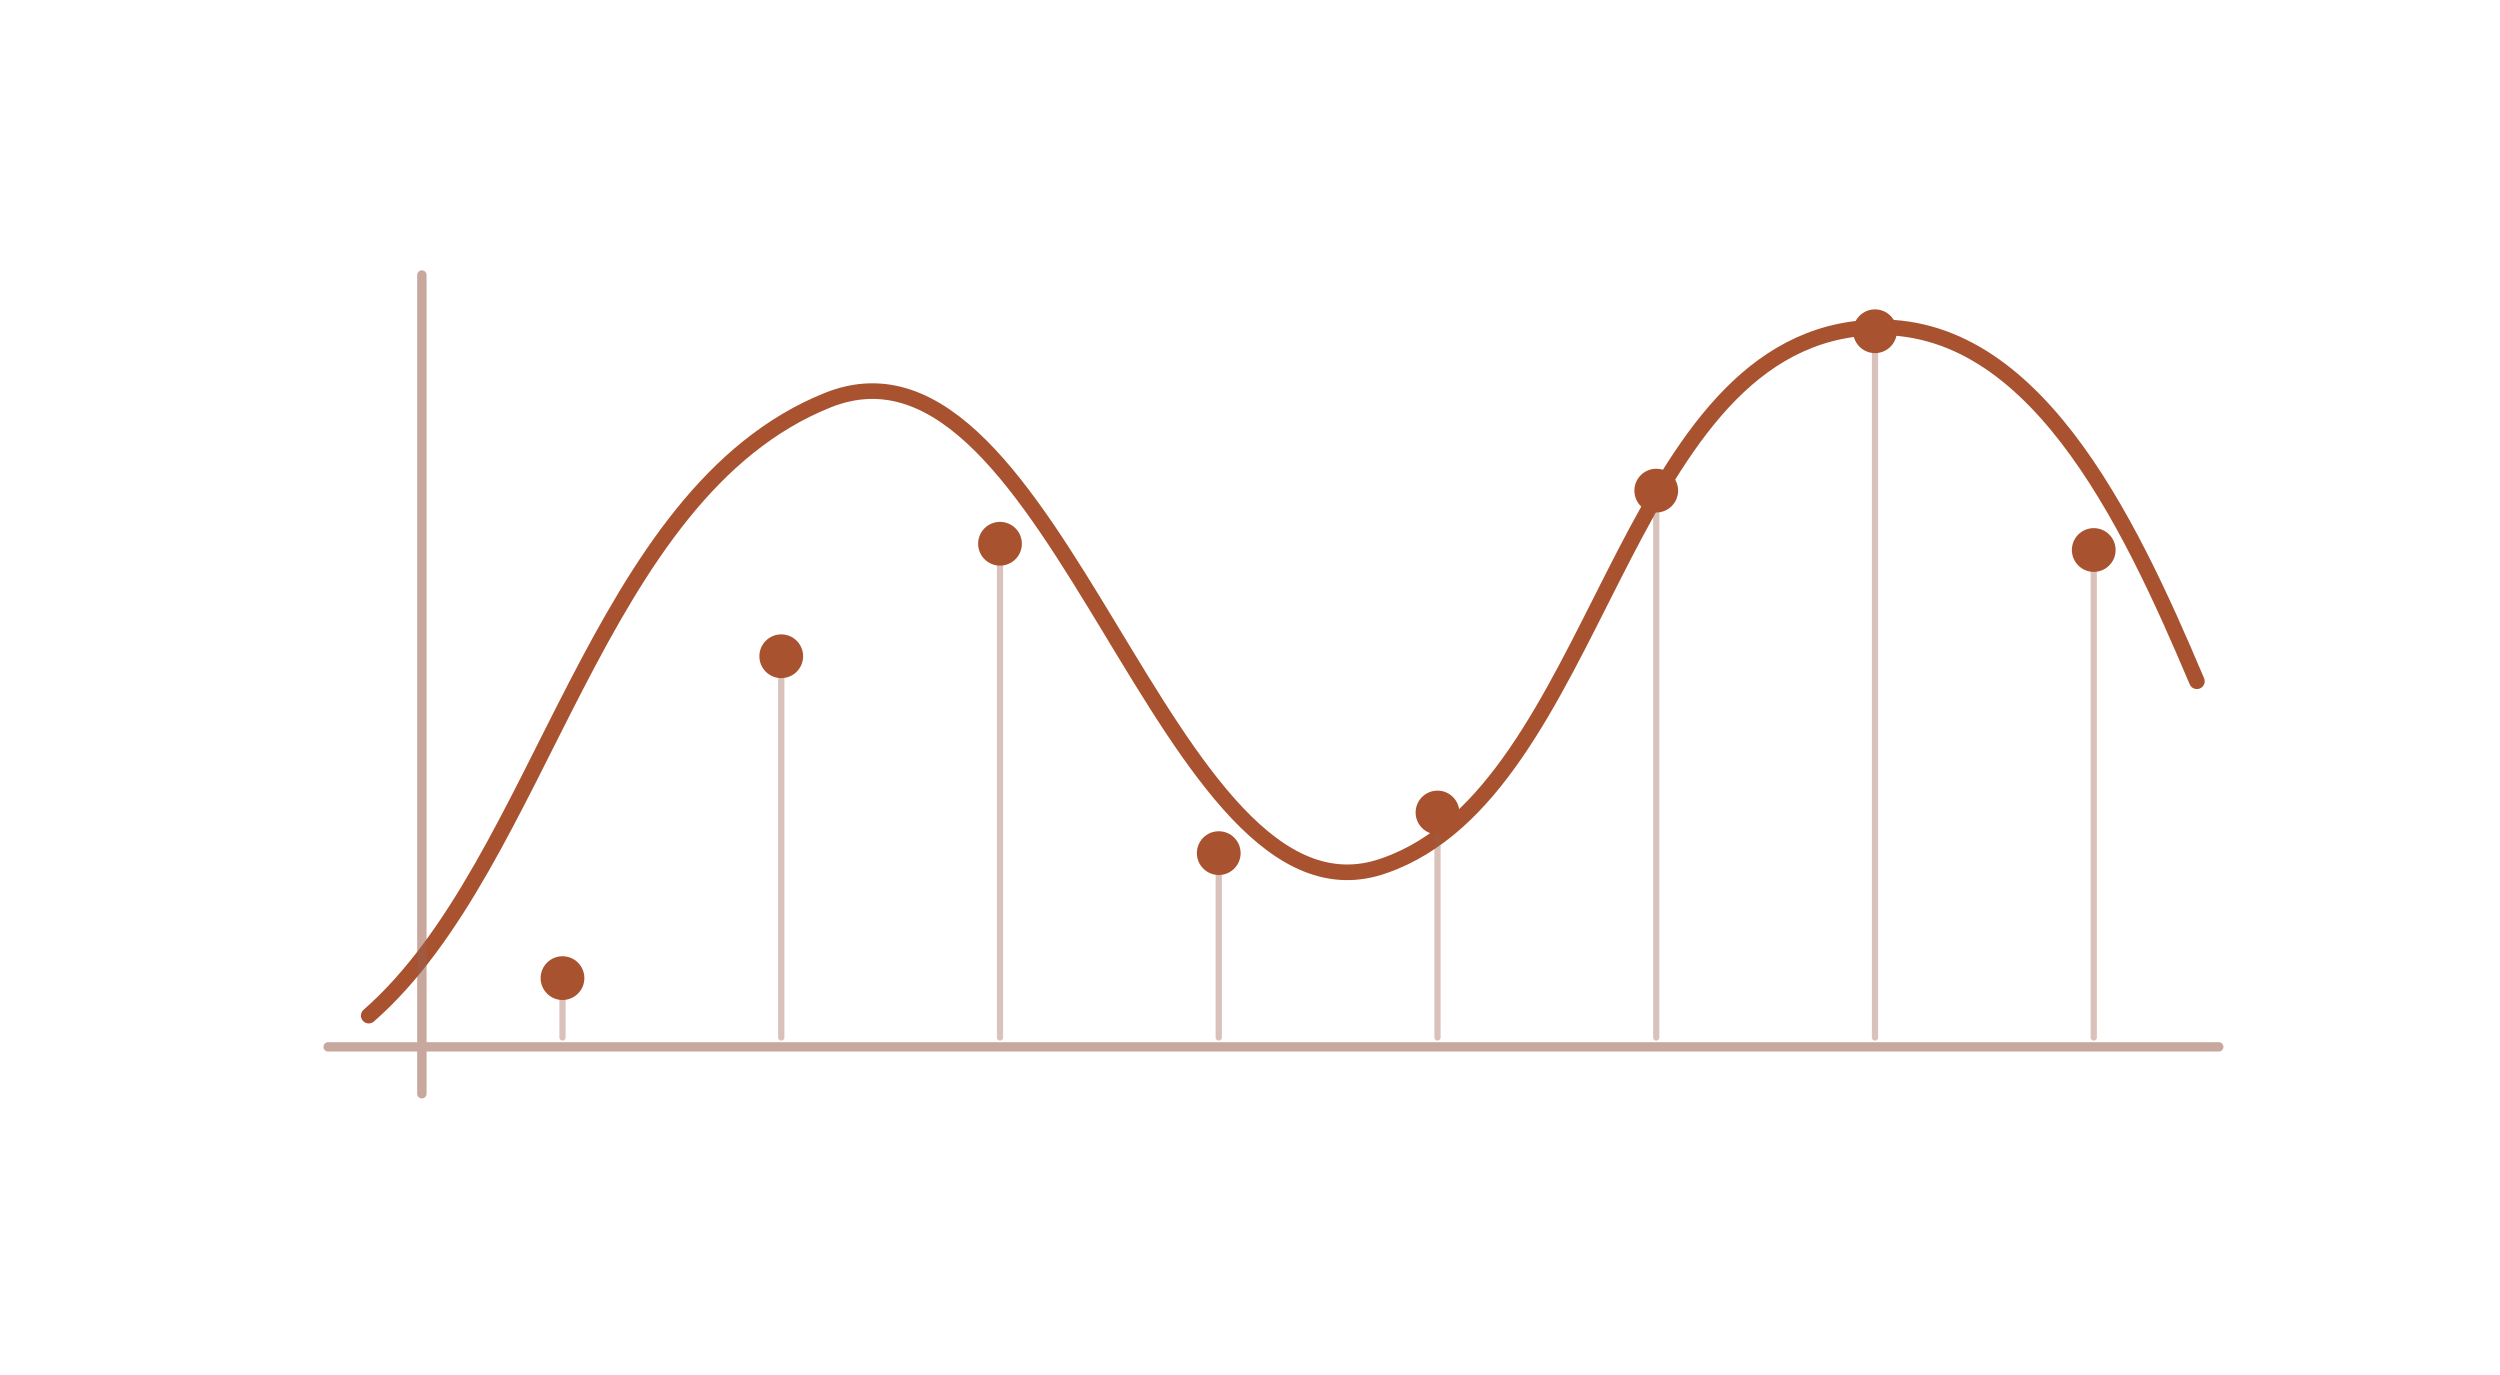
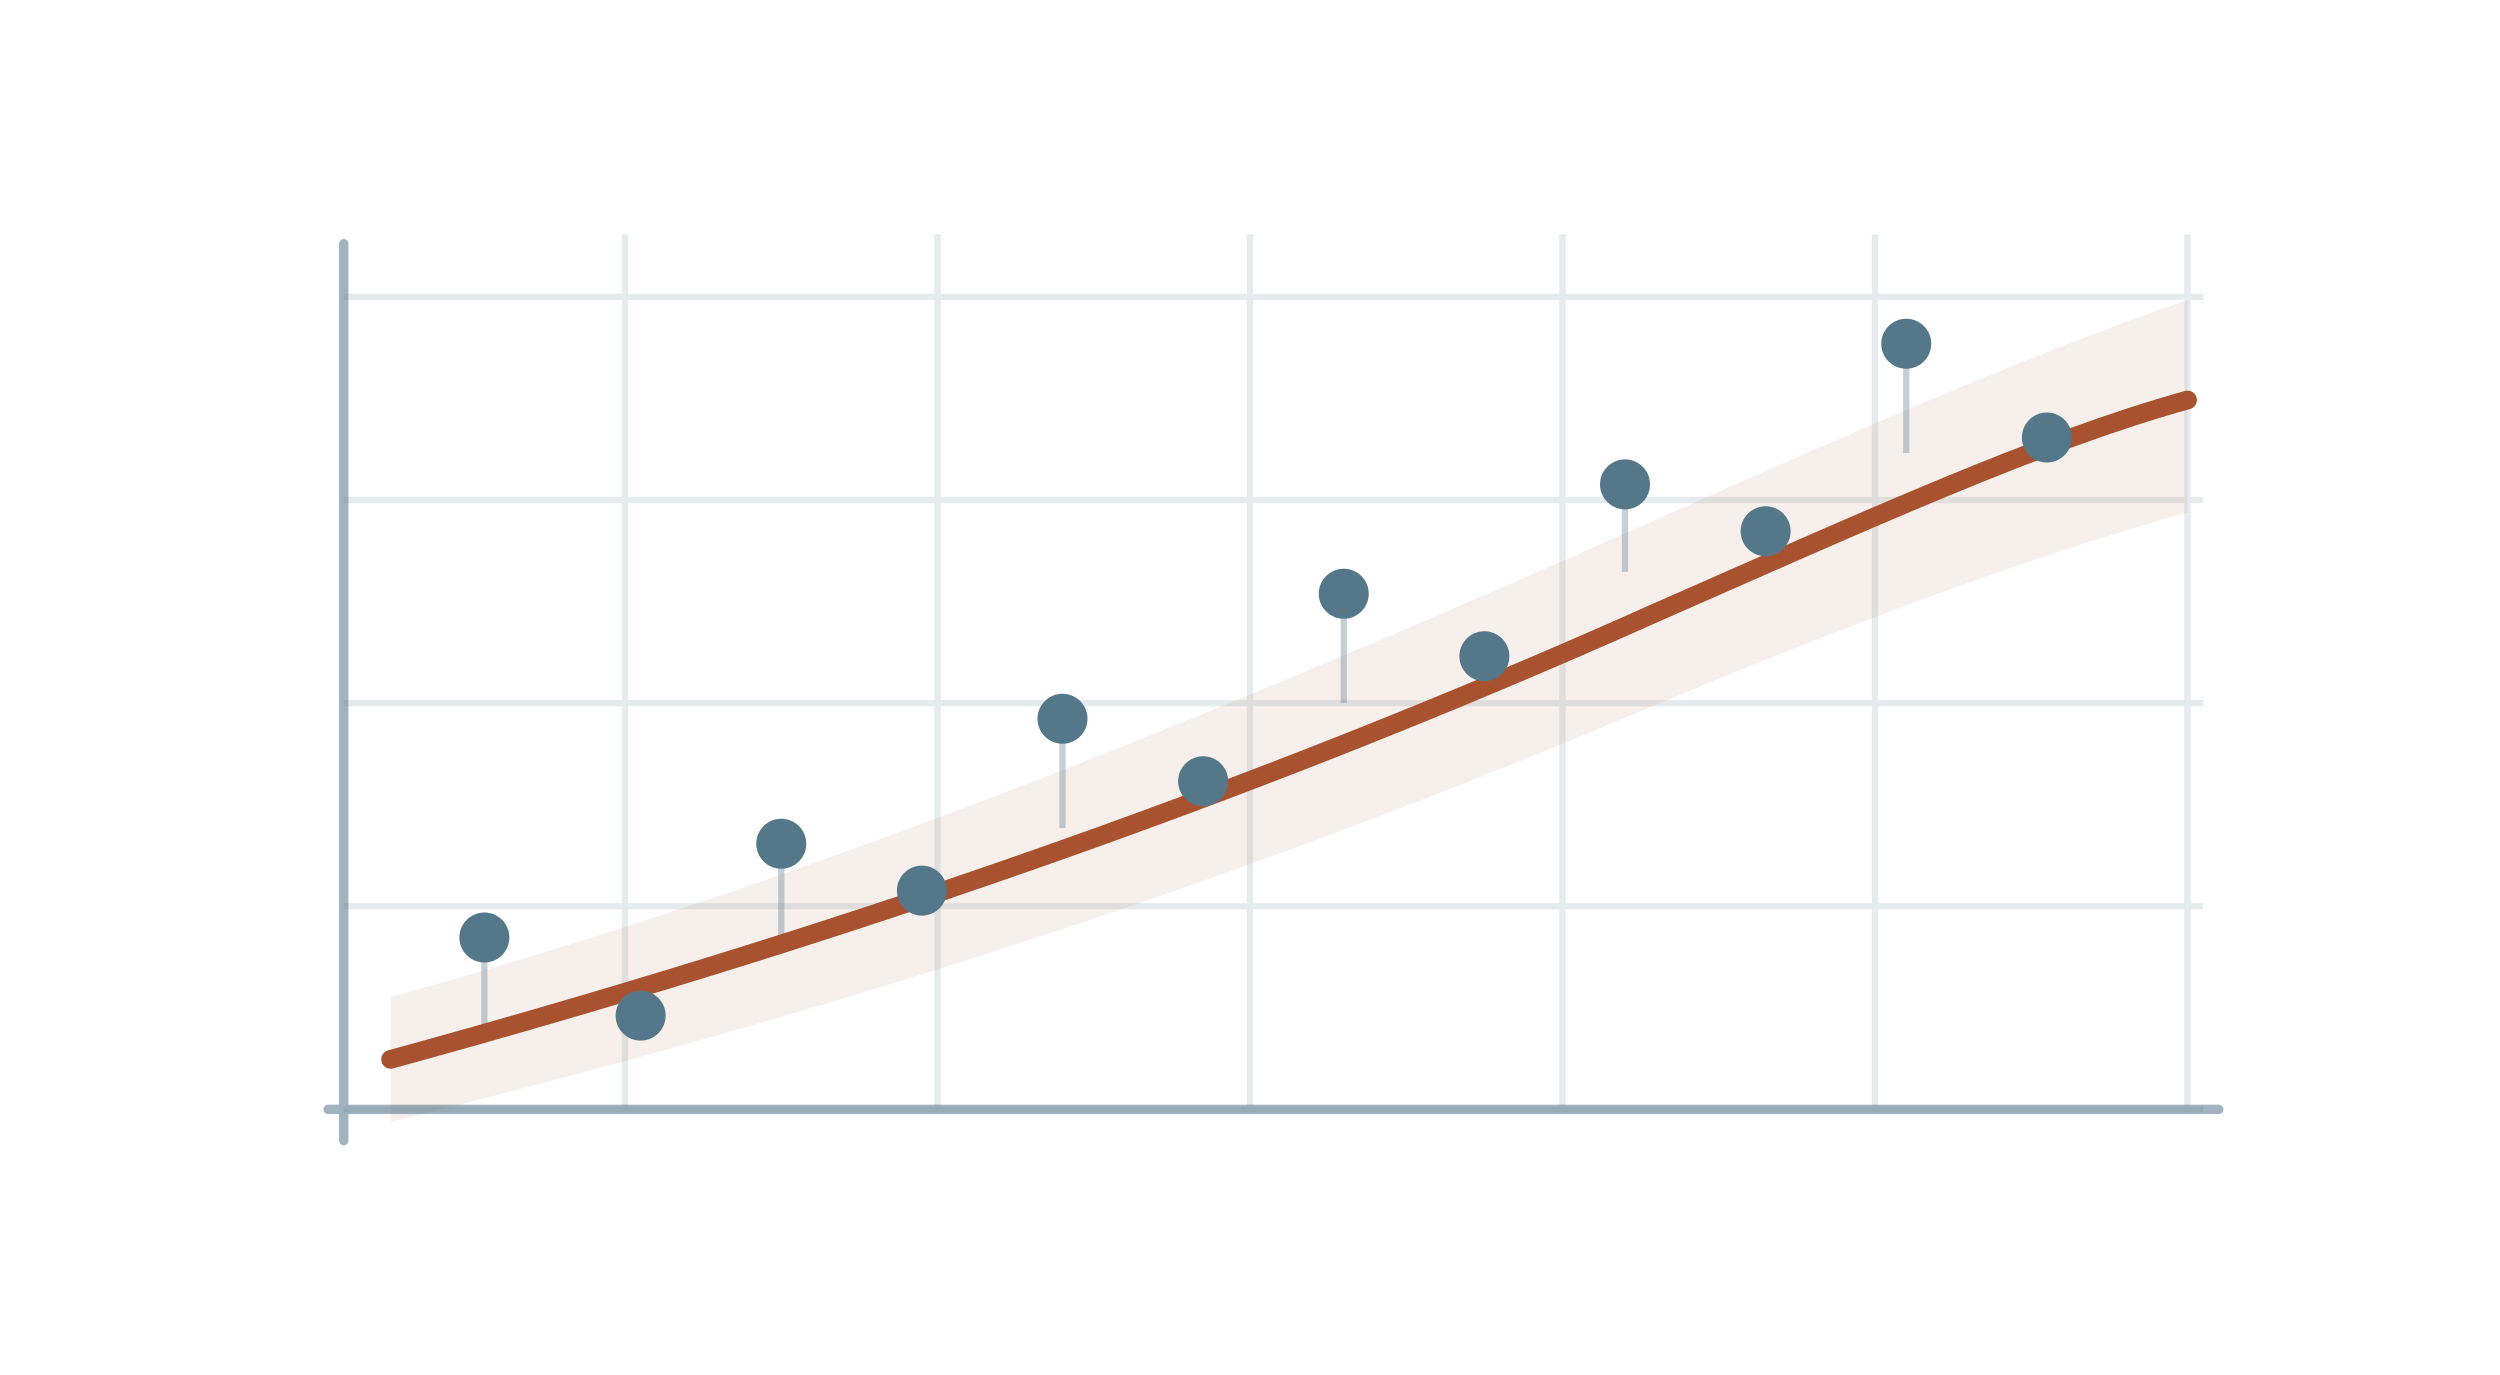
- <svg xmlns="http://www.w3.org/2000/svg" viewBox="0 0 800 440">
+ <svg xmlns="http://www.w3.org/2000/svg" viewBox="0 0 800 440" role="img" aria-labelledby="title desc">
  <rect width="800" height="440" fill="none" />
-   <g fill="none" stroke-linecap="round">
-     <path d="M118 325 C174 276 190 158 265 128 C338 99 373 302 443 277 C512 253 518 112 596 105 C650 100 681 166 703 218" stroke="#a8522f" stroke-width="5" />
-     <path d="M105 335 H710 M135 350 V88" stroke="#9a5f4d" stroke-width="3" opacity=".55" />
-     <path d="M180 313 L180 332 M250 210 L250 332 M320 174 L320 332 M390 273 L390 332 M460 260 L460 332 M530 157 L530 332 M600 106 L600 332 M670 176 L670 332" stroke="#9a5f4d" stroke-width="2" opacity=".38" />
+   <g fill="none" stroke="#55778a" stroke-width="2" opacity=".15">
+     <path d="M110 95H705M110 160H705M110 225H705M110 290H705M110 355H705" />
+     <path d="M200 75V355M300 75V355M400 75V355M500 75V355M600 75V355M700 75V355" />
  </g>
-   <g fill="#a8522f">
-     <circle cx="180" cy="313" r="7" />
-     <circle cx="250" cy="210" r="7" />
-     <circle cx="320" cy="174" r="7" />
-     <circle cx="390" cy="273" r="7" />
-     <circle cx="460" cy="260" r="7" />
-     <circle cx="530" cy="157" r="7" />
-     <circle cx="600" cy="106" r="7" />
-     <circle cx="670" cy="176" r="7" />
+   <path d="M125 319C260 282 396 226 535 164C600 135 656 111 700 96L700 164C646 179 586 202 524 228C387 286 255 327 125 359Z" fill="#a8522f" opacity=".09" />
+   <g stroke="#55778a" stroke-width="2" opacity=".35">
+     <path d="M155 330V300" />
+     <path d="M205 315V325" />
+     <path d="M250 300V270" />
+     <path d="M295 283V285" />
+     <path d="M340 265V230" />
+     <path d="M385 245V250" />
+     <path d="M430 225V190" />
+     <path d="M475 205V210" />
+     <path d="M520 183V155" />
+     <path d="M565 163V170" />
+     <path d="M610 145V110" />
+     <path d="M655 135V140" />
  </g>
+   <path d="M125 339C260 302 396 256 530 196C596 167 653 141 700 128" fill="none" stroke="#a8522f" stroke-width="6" stroke-linecap="round" />
+   <g fill="#55778a">
+     <circle cx="155" cy="300" r="8" />
+     <circle cx="205" cy="325" r="8" />
+     <circle cx="250" cy="270" r="8" />
+     <circle cx="295" cy="285" r="8" />
+     <circle cx="340" cy="230" r="8" />
+     <circle cx="385" cy="250" r="8" />
+     <circle cx="430" cy="190" r="8" />
+     <circle cx="475" cy="210" r="8" />
+     <circle cx="520" cy="155" r="8" />
+     <circle cx="565" cy="170" r="8" />
+     <circle cx="610" cy="110" r="8" />
+     <circle cx="655" cy="140" r="8" />
+   </g>
+   <path d="M105 355H710M110 365V78" fill="none" stroke="#55778a" stroke-width="3" stroke-linecap="round" opacity=".55" />
</svg>
